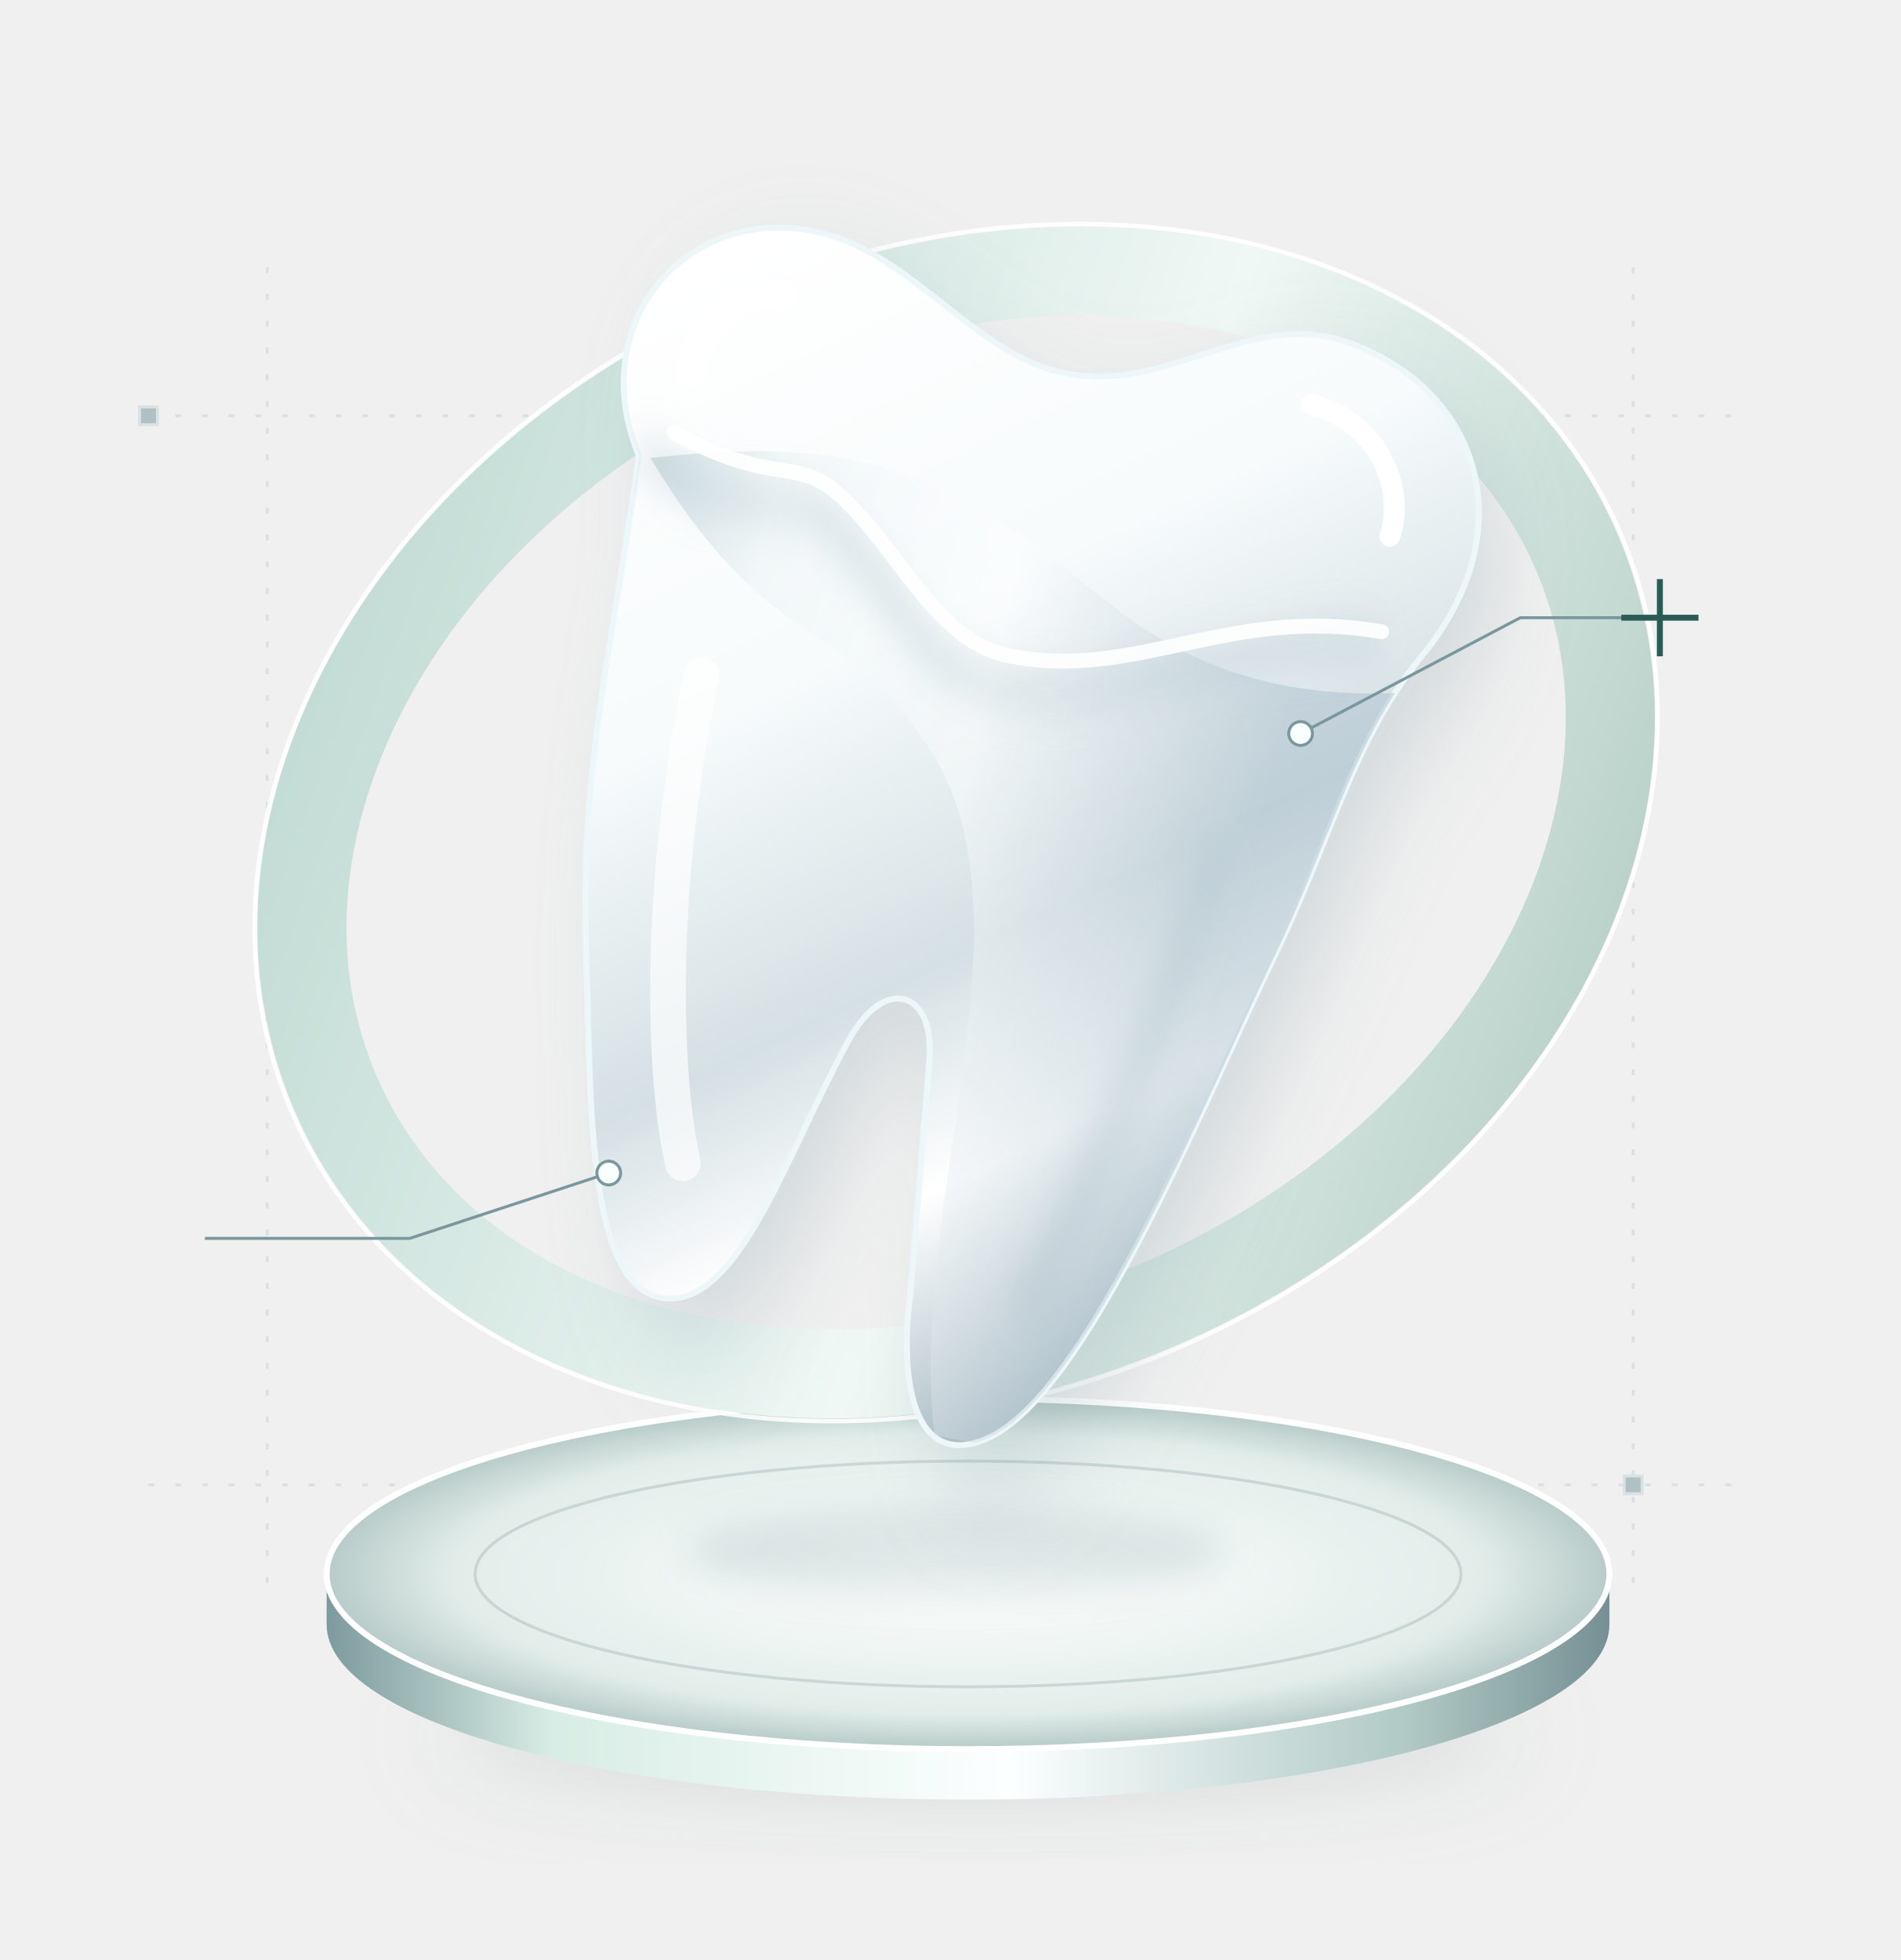
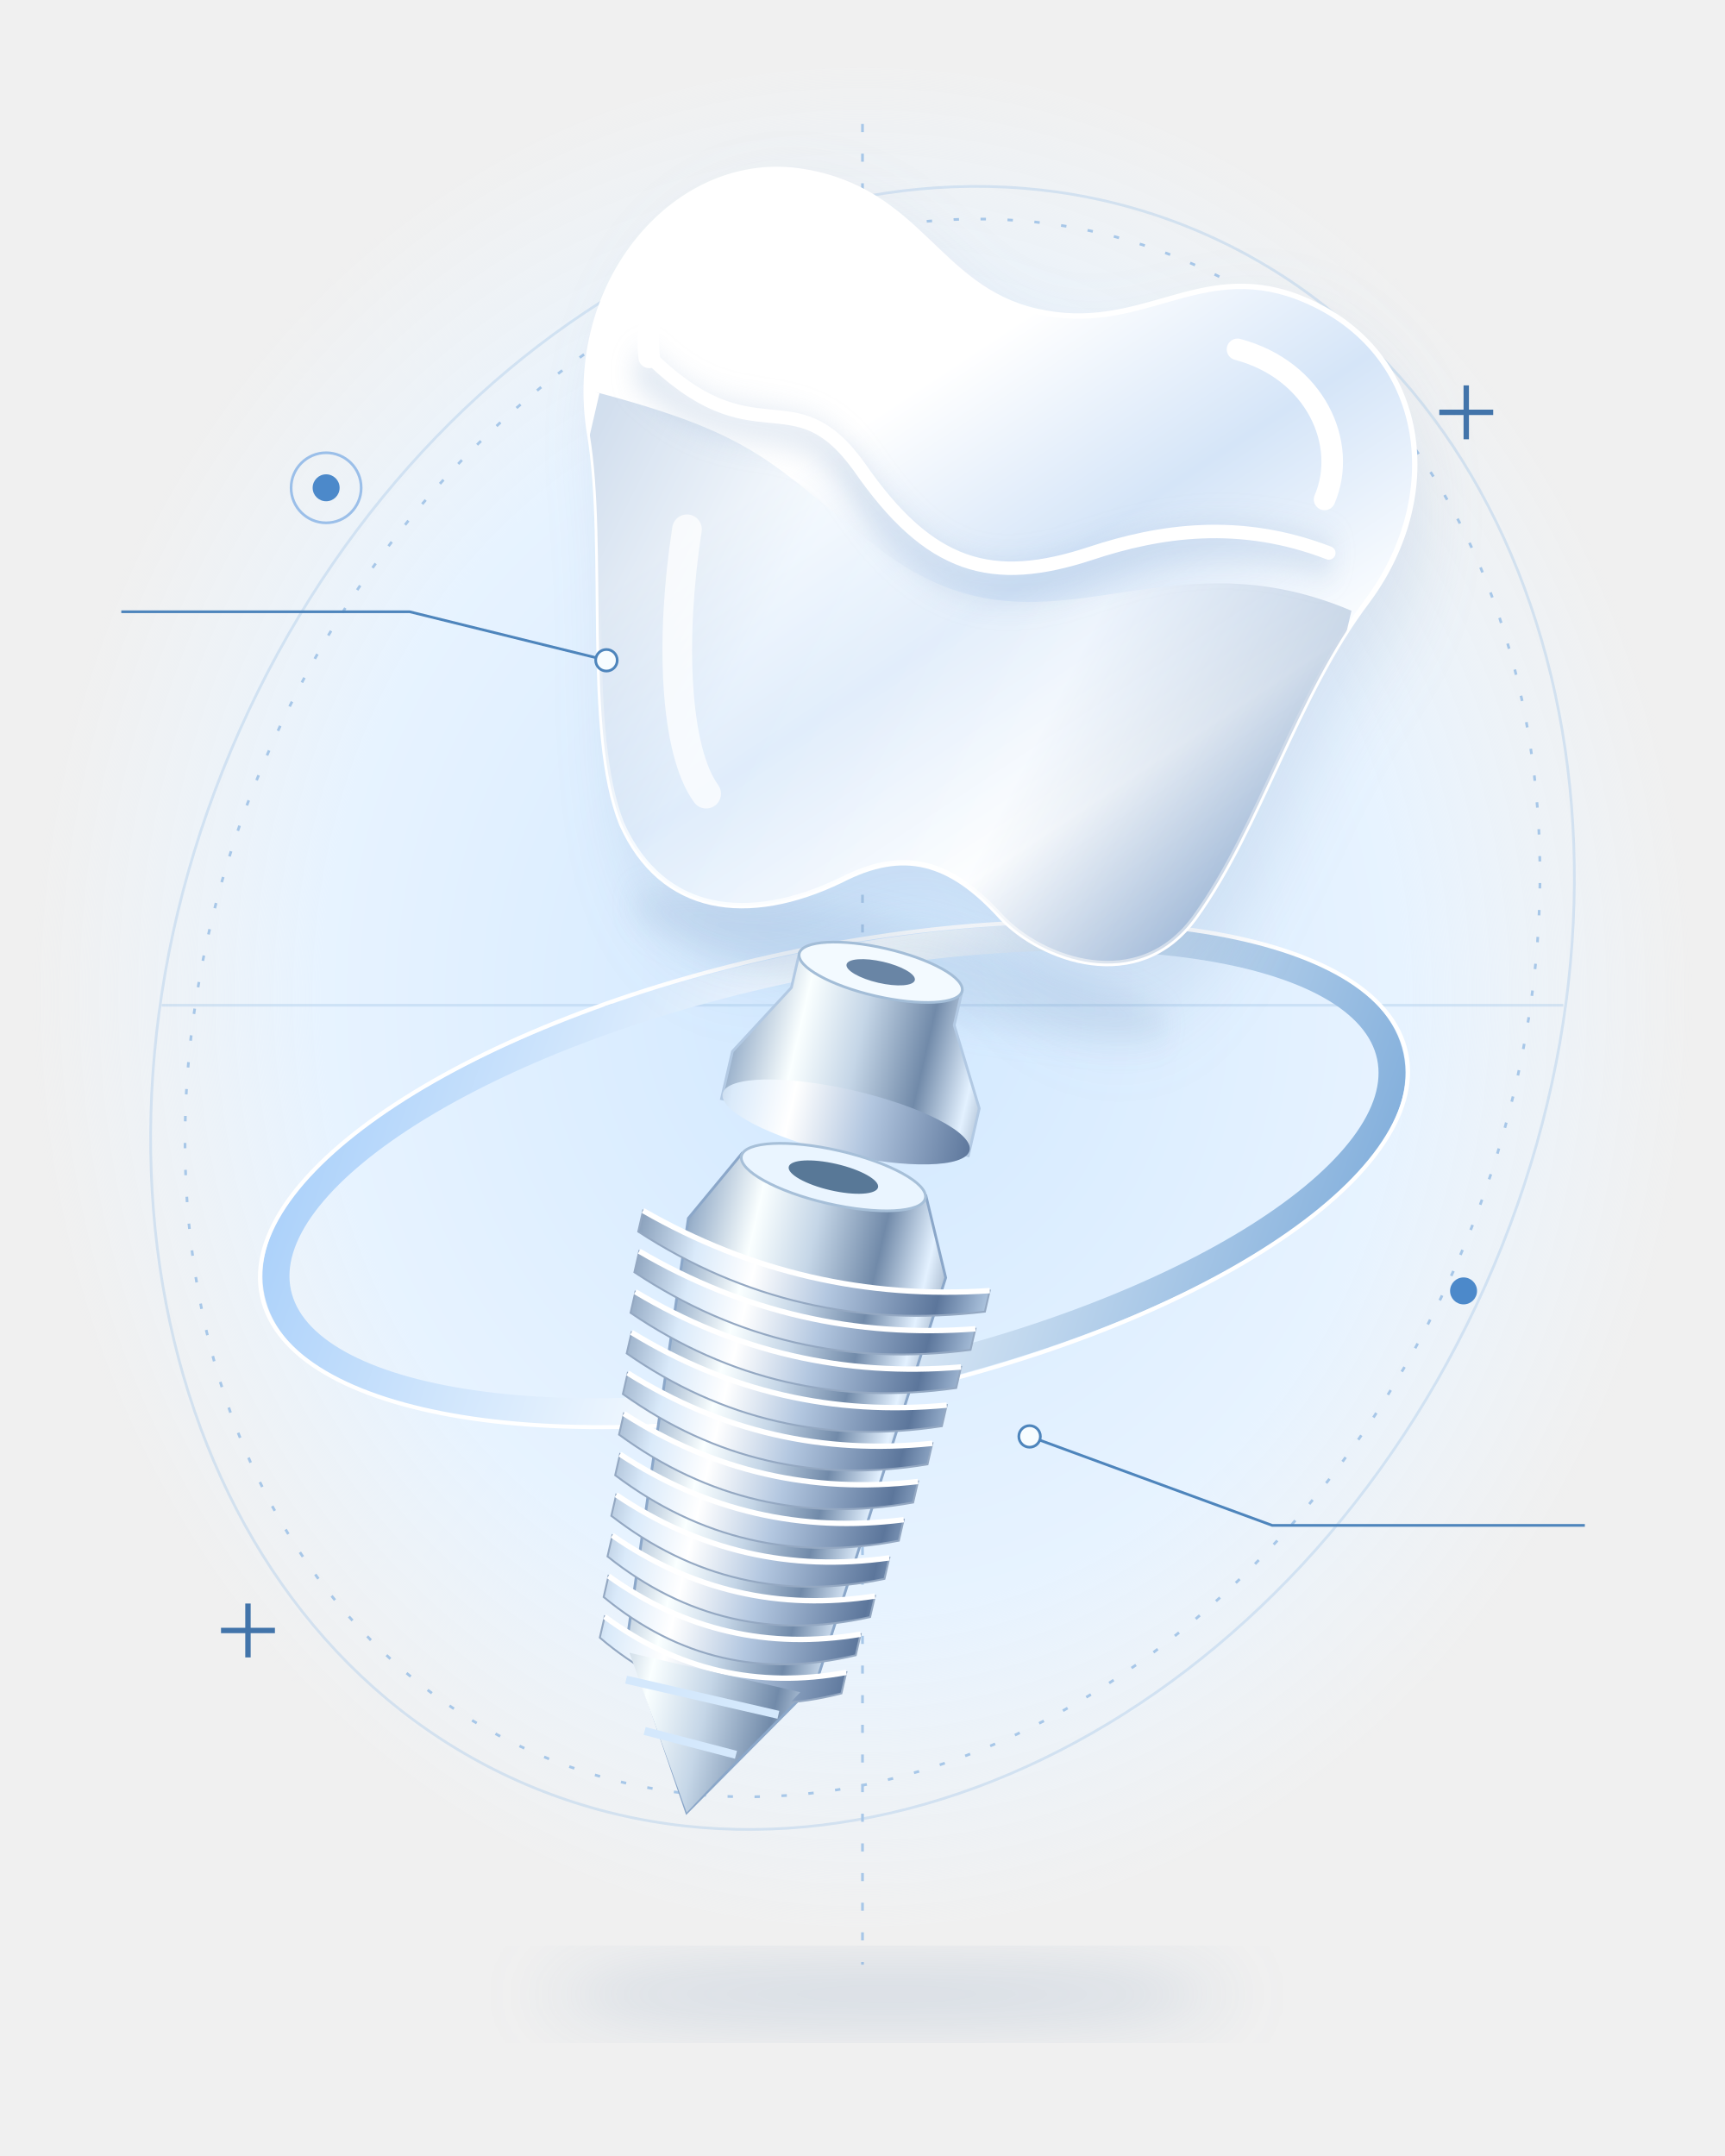
- <svg xmlns="http://www.w3.org/2000/svg" viewBox="0 0 640 660" fill="none">
+ <svg xmlns="http://www.w3.org/2000/svg" viewBox="0 0 640 800" fill="none">
  <defs>
-     <linearGradient id="ceramic" x1="179" y1="93" x2="422" y2="412" gradientUnits="userSpaceOnUse">
+     <radialGradient id="aura">
+       <stop stop-color="#d1e8ff" />
+       <stop offset=".65" stop-color="#e7f3ff" />
+       <stop offset="1" stop-color="#eef7ff" stop-opacity="0" />
+     </radialGradient>
+     <linearGradient id="ceramic" x1="180" y1="100" x2="439" y2="346" gradientUnits="userSpaceOnUse">
      <stop stop-color="#fff" />
-       <stop offset=".35" stop-color="#f7fbfc" />
-       <stop offset=".62" stop-color="#d5e0e4" />
-       <stop offset=".79" stop-color="#fff" />
-       <stop offset="1" stop-color="#a8bbc4" />
+       <stop offset=".3" stop-color="#fff" />
+       <stop offset=".53" stop-color="#d5e5f8" />
+       <stop offset=".76" stop-color="#fbfdff" />
+       <stop offset="1" stop-color="#9db8da" />
    </linearGradient>
-     <linearGradient id="edge" x1="167" y1="270" x2="406" y2="276" gradientUnits="userSpaceOnUse">
-       <stop stop-color="#8aadb7" />
-       <stop offset=".23" stop-color="#e7f1f3" />
-       <stop offset=".58" stop-color="#fff" />
-       <stop offset="1" stop-color="#a0b8c5" />
+     <linearGradient id="side" x1="168" y1="200" x2="455" y2="270" gradientUnits="userSpaceOnUse">
+       <stop stop-color="#8faed4" />
+       <stop offset=".3" stop-color="#eef7ff" />
+       <stop offset=".67" stop-color="#fff" />
+       <stop offset="1" stop-color="#7193be" />
    </linearGradient>
-     <linearGradient id="metal" x1="100" y1="510" x2="580" y2="510" gradientUnits="userSpaceOnUse">
-       <stop stop-color="#718f94" />
-       <stop offset=".18" stop-color="#d8ede5" />
-       <stop offset=".5" stop-color="#fcffff" />
-       <stop offset=".78" stop-color="#b0c9c5" />
-       <stop offset="1" stop-color="#566f78" />
+     <linearGradient id="titanium" x1="258" y1="0" x2="383" y2="0" gradientUnits="userSpaceOnUse">
+       <stop stop-color="#476181" />
+       <stop offset=".12" stop-color="#9bb2cc" />
+       <stop offset=".3" stop-color="#faffff" />
+       <stop offset=".48" stop-color="#c5d6e7" />
+       <stop offset=".68" stop-color="#718aa9" />
+       <stop offset=".83" stop-color="#e3f1ff" />
+       <stop offset="1" stop-color="#526987" />
    </linearGradient>
-     <linearGradient id="ring" x1="100" y1="100" x2="570" y2="550" gradientUnits="userSpaceOnUse">
-       <stop stop-color="#b8d5cd" />
-       <stop offset=".48" stop-color="#eff8f5" />
-       <stop offset="1" stop-color="#92b6aa" />
+     <linearGradient id="thread" x1="242" y1="0" x2="392" y2="0" gradientUnits="userSpaceOnUse">
+       <stop stop-color="#617b9c" />
+       <stop offset=".23" stop-color="#daeafa" />
+       <stop offset=".38" stop-color="#fff" />
+       <stop offset=".57" stop-color="#b3c7e0" />
+       <stop offset=".84" stop-color="#5c769b" />
+       <stop offset="1" stop-color="#c6dcf3" />
    </linearGradient>
-     <radialGradient id="surface">
-       <stop stop-color="#fff" />
-       <stop offset=".8" stop-color="#e2edea" />
-       <stop offset="1" stop-color="#b7cbc8" />
-     </radialGradient>
-     <filter id="shadow" x="-50%" y="-50%" width="200%" height="210%">
-       <feGaussianBlur stdDeviation="16" />
+     <linearGradient id="ring" x1="84" y1="320" x2="558" y2="610" gradientUnits="userSpaceOnUse">
+       <stop stop-color="#8dc0f8" />
+       <stop offset=".45" stop-color="#fafdff" />
+       <stop offset="1" stop-color="#4a8acb" />
+     </linearGradient>
+     <filter id="blur">
+       <feGaussianBlur stdDeviation="14" />
    </filter>
-     <filter id="soft" x="-50%" y="-50%" width="200%" height="200%">
-       <feGaussianBlur stdDeviation="6" />
+     <filter id="soft">
+       <feGaussianBlur stdDeviation="5" />
    </filter>
-     <path id="tooth" d="M177 158C152 122 171 80 208 73c39-8 68 28 103 28 36 0 56-34 91-30 48 6 72 50 47 98-17 33-17 67-28 111-14 58-31 155-60 177-23 17-34-14-36-43l-10-77c-3-24-21-25-28-1-12 40-17 90-39 97-29 9-41-57-53-105-16-65-13-100-18-170Z" />
-     <clipPath id="shape">
-       <use href="#tooth" />
+     <path id="crown" d="M170 190c-22-53 8-110 55-113 44-3 58 31 96 31 40 0 54-32 93-27 51 7 71 58 51 104-18 40-20 91-36 129-14 33-52 28-70 16-23-16-41-17-61 0-30 24-62 27-84-2-21-30-28-99-44-138Z" />
+     <clipPath id="crownClip">
+       <use href="#crown" />
    </clipPath>
  </defs>
-   <g opacity=".55" stroke="#c7d6d9" stroke-width="1">
-     <path d="M50 140h540M50 500h540M90 90v450M550 90v450" stroke-dasharray="2 7" />
-     <path d="M47 137h6v6h-6zM547 497h6v6h-6z" fill="#7b999e" />
+   <ellipse cx="320" cy="370" rx="313" ry="345" fill="url(#aura)" />
+   <g stroke="#a7c7e8" stroke-width="1">
+     <ellipse cx="320" cy="374" rx="240" ry="302" transform="rotate(24 320 374)" stroke-dasharray="2 8" />
+     <ellipse cx="320" cy="374" rx="253" ry="314" transform="rotate(24 320 374)" opacity=".4" />
+     <path d="M320 46v683" stroke-dasharray="3 8" />
+     <path d="M60 373h520" opacity=".4" />
  </g>
-   <ellipse cx="330" cy="584" rx="183" ry="20" fill="#72898a" opacity=".19" filter="url(#shadow)" />
-   <path d="M110 530v17c0 33 97 59 216 59s216-26 216-59v-17H110Z" fill="url(#metal)" />
-   <ellipse cx="326" cy="530" rx="216" ry="59" fill="url(#surface)" stroke="#fff" stroke-width="2" />
-   <ellipse cx="326" cy="530" rx="166" ry="38" stroke="#acbfbd" stroke-opacity=".5" />
-   <ellipse cx="322" cy="522" rx="91" ry="15" fill="#789a9a" opacity=".2" filter="url(#soft)" />
-   <g transform="rotate(-24 322 277)">
-     <ellipse cx="322" cy="277" rx="228" ry="176" stroke="url(#ring)" stroke-width="30" />
-     <ellipse cx="322" cy="277" rx="244" ry="192" stroke="#fff" stroke-width="1.5" opacity=".9" />
+   <circle cx="121" cy="181" r="5" fill="#4c89ca" />
+   <circle cx="543" cy="479" r="5" fill="#4c89ca" />
+   <circle cx="121" cy="181" r="13" stroke="#9bbfe9" />
+   <ellipse cx="329" cy="740" rx="125" ry="15" fill="#5479a6" opacity=".18" filter="url(#blur)" />
+   <g transform="rotate(13 320 390)">
+     <ellipse cx="320" cy="437" rx="211" ry="78" transform="rotate(-25 320 437)" stroke="url(#ring)" stroke-width="10" />
+     <ellipse cx="320" cy="437" rx="217" ry="84" transform="rotate(-25 320 437)" stroke="#fff" stroke-width="1.5" />
+     <ellipse cx="326" cy="356" rx="103" ry="15" fill="#7193ba" opacity=".15" filter="url(#soft)" />
+     <use href="#crown" fill="#6383b0" opacity=".14" transform="translate(9 17)" filter="url(#blur)" />
+     <use href="#crown" fill="url(#ceramic)" stroke="#fff" stroke-width="2" />
+     <g clip-path="url(#crownClip)">
+       <path d="M168 174c63 2 69 11 114 32 71 34 99-30 178-16v170H170V174Z" fill="url(#side)" opacity=".4" />
+       <path d="M181 160c42 28 59-3 88 23 34 32 58 35 94 12 24-15 49-25 86-22" stroke="#89a8ce" stroke-width="10" opacity=".3" filter="url(#soft)" />
+       <path d="M184 156c48 30 54-5 86 23 34 31 58 32 91 12 23-14 51-25 86-20" stroke="#fff" stroke-width="5" stroke-linecap="round" />
+       <path d="M210 106c-23 6-33 29-25 51" stroke="#fff" stroke-width="8" stroke-linecap="round" />
+       <path d="M397 105c30 1 48 25 44 47" stroke="#fff" stroke-width="8" stroke-linecap="round" />
+       <path d="M213 216c3 41 14 81 29 94" stroke="#fff" stroke-width="11" stroke-linecap="round" opacity=".72" />
+     </g>
+     <path d="M289 373v-13h62v13l16 28v18h-94v-18l16-28Z" fill="url(#titanium)" stroke="#b2c9e3" />
+     <ellipse cx="320" cy="360" rx="31" ry="9" fill="#f3faff" stroke="#a3bdd7" />
+     <ellipse cx="320" cy="360" rx="13" ry="4" fill="#6985a5" />
+     <ellipse cx="320" cy="417" rx="47" ry="12" fill="url(#thread)" />
+     <path d="M285 437h70l14 28-13 157-36 58-36-58-13-157 14-28Z" fill="url(#titanium)" stroke="#8ba7c9" />
+     <ellipse cx="320" cy="438" rx="35" ry="10" fill="#eaf5ff" stroke="#a6bfd8" />
+     <ellipse cx="320" cy="438" rx="17" ry="5" fill="#587897" />
+     <path d="M254 466q66 20 132 0v8q-66 24 -132 0v-8Z" fill="url(#thread)" stroke="#94a8c2" stroke-width=".7" />
+     <path d="M254 466q66 20 132 0" stroke="#fff" stroke-width="2" />
+     <path d="M256 481q64 20 128 0v8q-64 24 -128 0v-8Z" fill="url(#thread)" stroke="#94a8c2" stroke-width=".7" />
+     <path d="M256 481q64 20 128 0" stroke="#fff" stroke-width="2" />
+     <path d="M258 496q62 20 124 0v8q-62 24 -124 0v-8Z" fill="url(#thread)" stroke="#94a8c2" stroke-width=".7" />
+     <path d="M258 496q62 20 124 0" stroke="#fff" stroke-width="2" />
+     <path d="M260 511q60 20 120 0v8q-60 24 -120 0v-8Z" fill="url(#thread)" stroke="#94a8c2" stroke-width=".7" />
+     <path d="M260 511q60 20 120 0" stroke="#fff" stroke-width="2" />
+     <path d="M262 526q58 20 116 0v8q-58 24 -116 0v-8Z" fill="url(#thread)" stroke="#94a8c2" stroke-width=".7" />
+     <path d="M262 526q58 20 116 0" stroke="#fff" stroke-width="2" />
+     <path d="M264 541q56 20 112 0v8q-56 24 -112 0v-8Z" fill="url(#thread)" stroke="#94a8c2" stroke-width=".7" />
+     <path d="M264 541q56 20 112 0" stroke="#fff" stroke-width="2" />
+     <path d="M266 556q54 20 108 0v8q-54 24 -108 0v-8Z" fill="url(#thread)" stroke="#94a8c2" stroke-width=".7" />
+     <path d="M266 556q54 20 108 0" stroke="#fff" stroke-width="2" />
+     <path d="M268 571q52 20 104 0v8q-52 24 -104 0v-8Z" fill="url(#thread)" stroke="#94a8c2" stroke-width=".7" />
+     <path d="M268 571q52 20 104 0" stroke="#fff" stroke-width="2" />
+     <path d="M270 586q50 20 100 0v8q-50 24 -100 0v-8Z" fill="url(#thread)" stroke="#94a8c2" stroke-width=".7" />
+     <path d="M270 586q50 20 100 0" stroke="#fff" stroke-width="2" />
+     <path d="M272 601q48 20 96 0v8q-48 24 -96 0v-8Z" fill="url(#thread)" stroke="#94a8c2" stroke-width=".7" />
+     <path d="M272 601q48 20 96 0" stroke="#fff" stroke-width="2" />
+     <path d="M274 616q46 20 92 0v8q-46 24 -92 0v-8Z" fill="url(#thread)" stroke="#94a8c2" stroke-width=".7" />
+     <path d="M274 616q46 20 92 0" stroke="#fff" stroke-width="2" />
+     <path d="m286 627 34 53 31-53" fill="url(#titanium)" />
+     <path d="m287 637 58 0m-47 17 35 1" stroke="#d4e8fc" stroke-width="3" />
  </g>
-   <g transform="translate(15 22) rotate(12 315 255)">
-     <use href="#tooth" transform="translate(12 15)" fill="#64858e" opacity=".2" filter="url(#shadow)" />
-     <use href="#tooth" fill="url(#ceramic)" stroke="#edf7fa" stroke-width="2" />
-     <g clip-path="url(#shape)">
-       <path d="M181 158c54 58 74 37 113 77 47 48 24 153 49 225l98-2 46-291c-58 27-101 27-140 9-54-26-84-46-166-18Z" fill="url(#edge)" opacity=".42" />
-       <path d="M177 155c31 21 51 2 66 11 32 19 40 44 71 43 41-2 69-33 120-42" stroke="#a4bac4" stroke-width="10" opacity=".35" filter="url(#soft)" />
-       <path d="M187 148c37 11 42-1 59 9 24 14 42 42 68 41 43-1 68-32 120-34" stroke="#fff" stroke-width="5" stroke-linecap="round" opacity=".9" />
-       <path d="M213 95c-17 1-25 16-25 32" stroke="#fff" stroke-width="10" stroke-linecap="round" />
-       <path d="M395 94c23 1 37 21 35 38" stroke="#fff" stroke-width="7" stroke-linecap="round" />
-       <path d="M213 226c0 64 13 129 28 162" stroke="#fff" stroke-width="12" stroke-linecap="round" opacity=".65" />
-       <path d="M396 246c-8 74-23 134-34 169" stroke="#9cb5c0" stroke-width="12" opacity=".23" filter="url(#soft)" />
-     </g>
+   <g stroke="#4e85bc" stroke-width="1">
+     <path d="m225 245-73-18H45" />
+     <circle cx="225" cy="245" r="4" fill="#f7fcff" />
+     <path d="m382 533 90 33h116" />
+     <circle cx="382" cy="533" r="4" fill="#f7fcff" />
  </g>
-   <g stroke="#7a979e" stroke-width="1">
-     <path d="m438 247 74-39h53" />
-     <circle cx="438" cy="247" r="4" fill="#f9ffff" />
-     <path d="m205 395-67 22H69" />
-     <circle cx="205" cy="395" r="4" fill="#f9ffff" />
-   </g>
-   <g fill="#2b5b55">
-     <path d="M558 195h2v26h-2z" />
-     <path d="M546 207h26v2h-26z" />
+   <g fill="#4274aa">
+     <path d="M543 143h2v20h-2zM534 152h20v2h-20z" />
+     <path d="M91 595h2v20h-2zM82 604h20v2H82z" />
  </g>
</svg>
